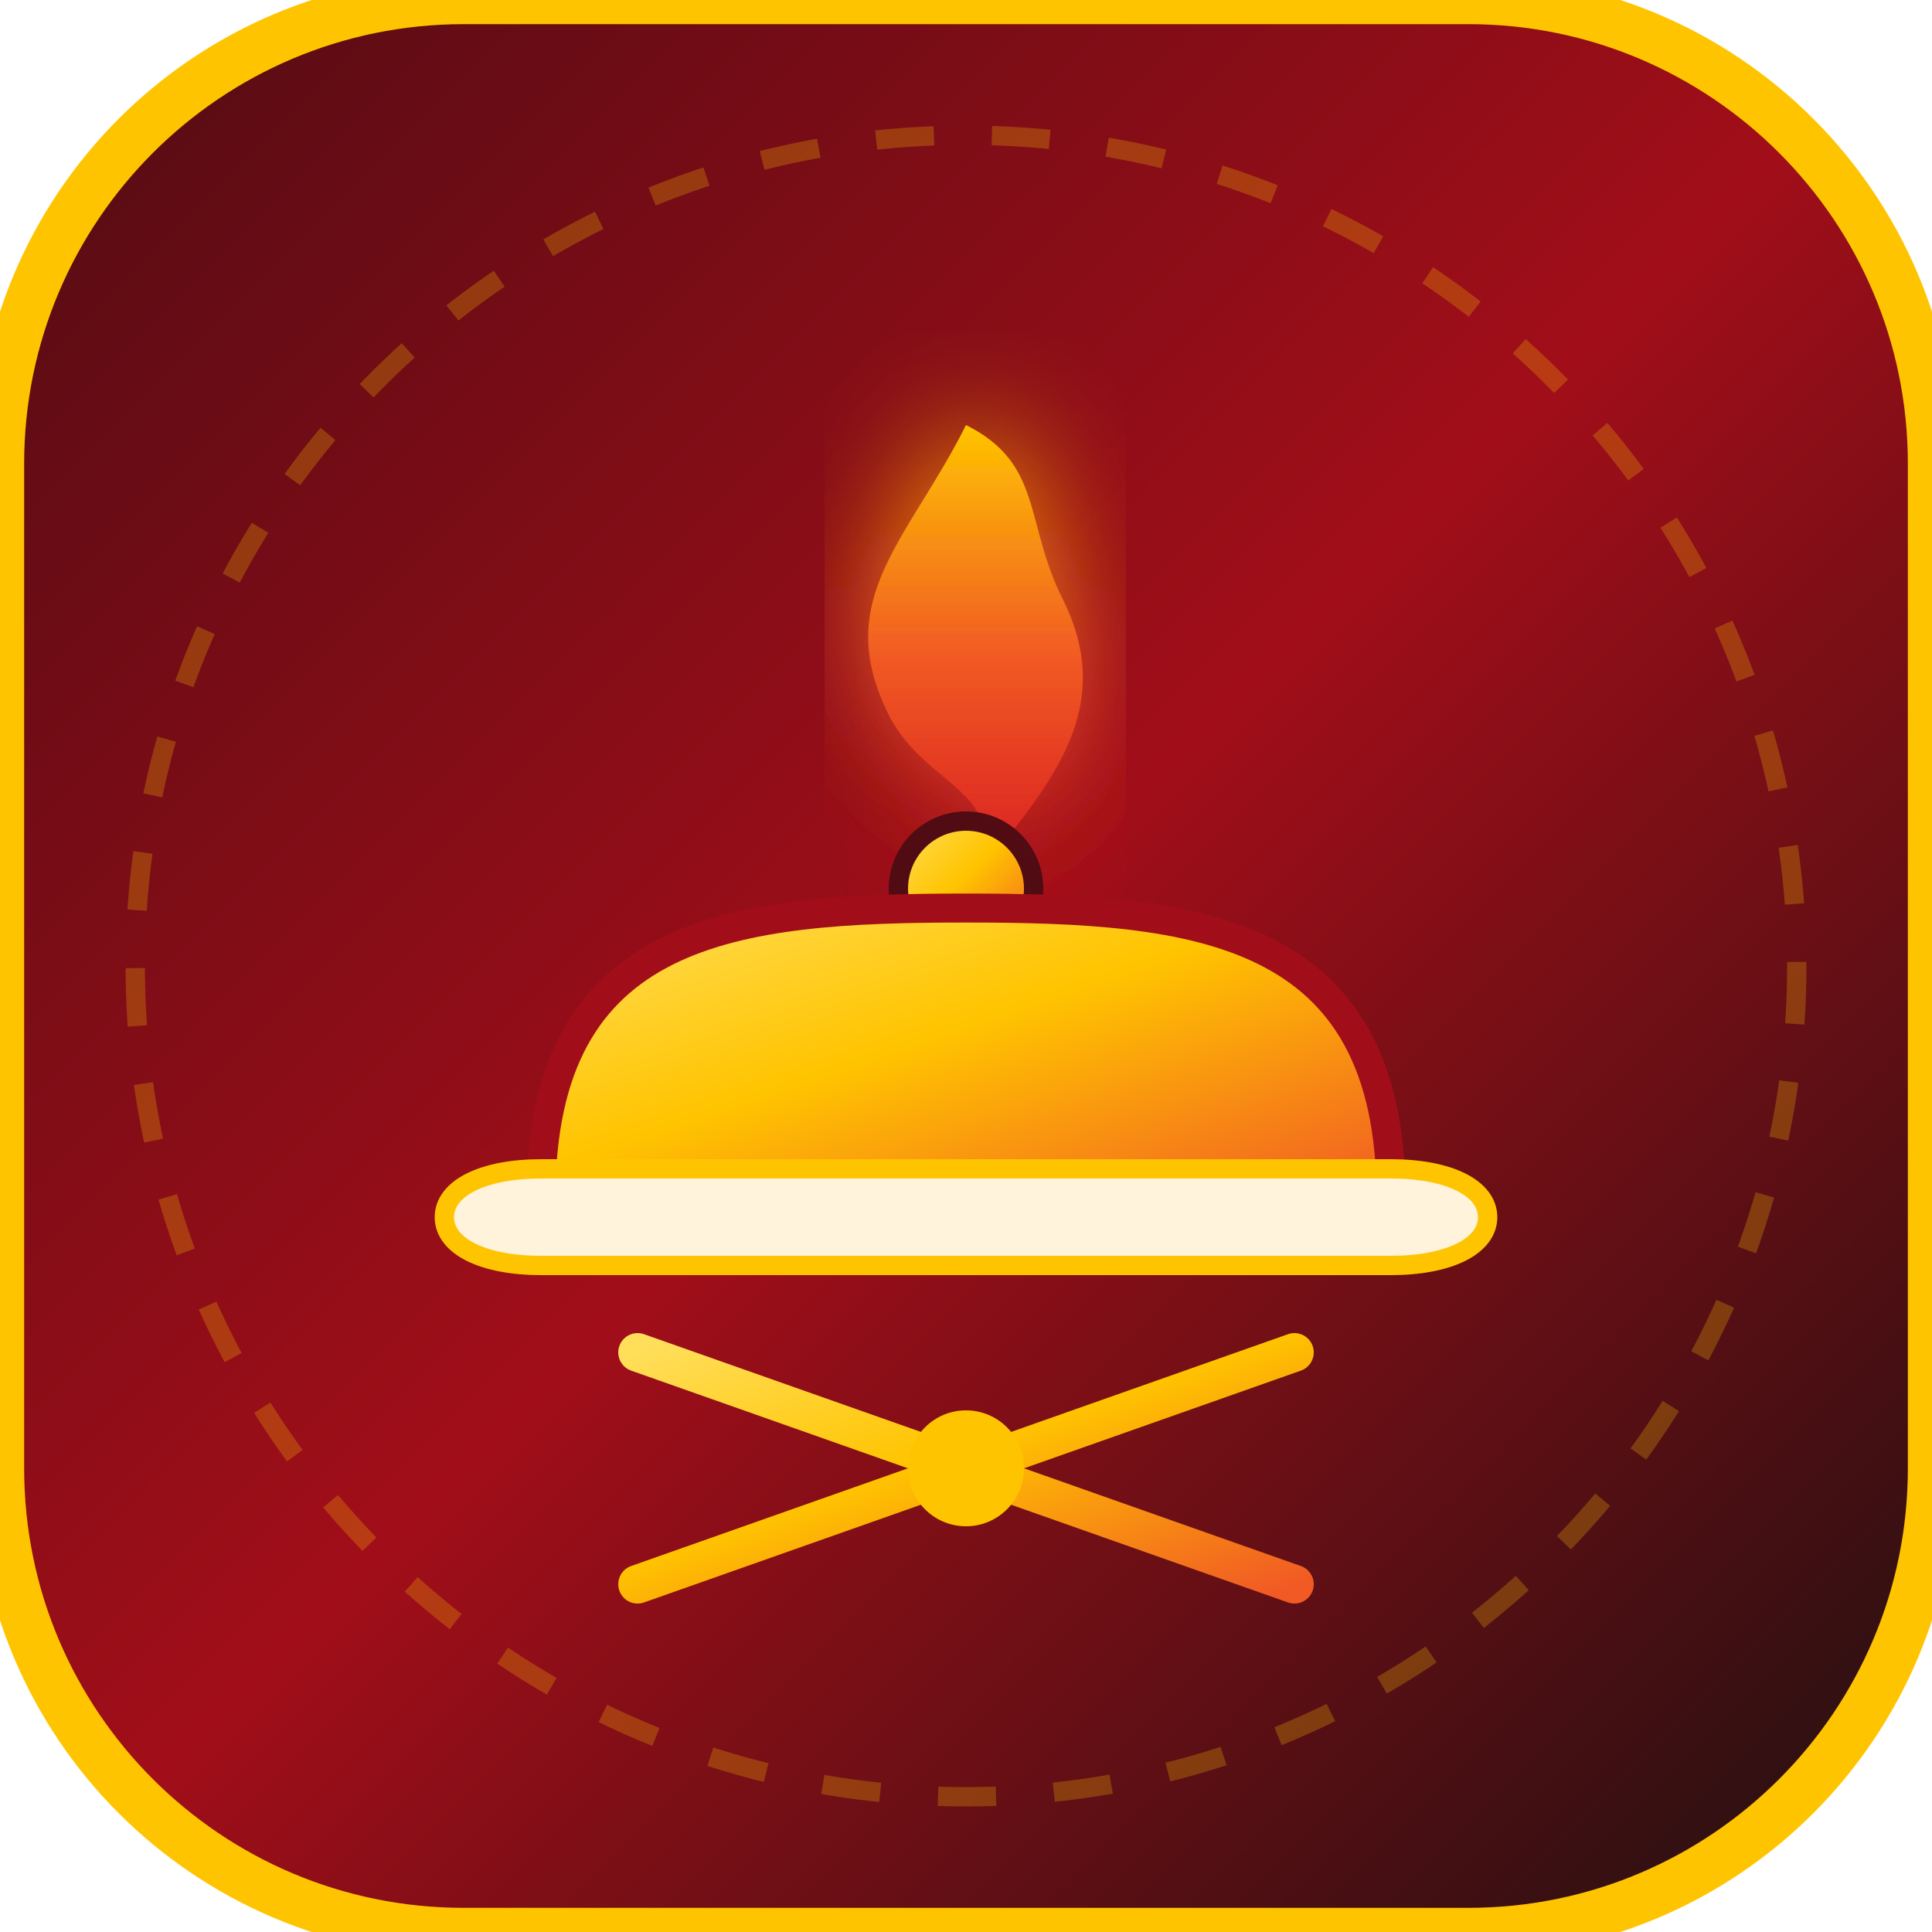
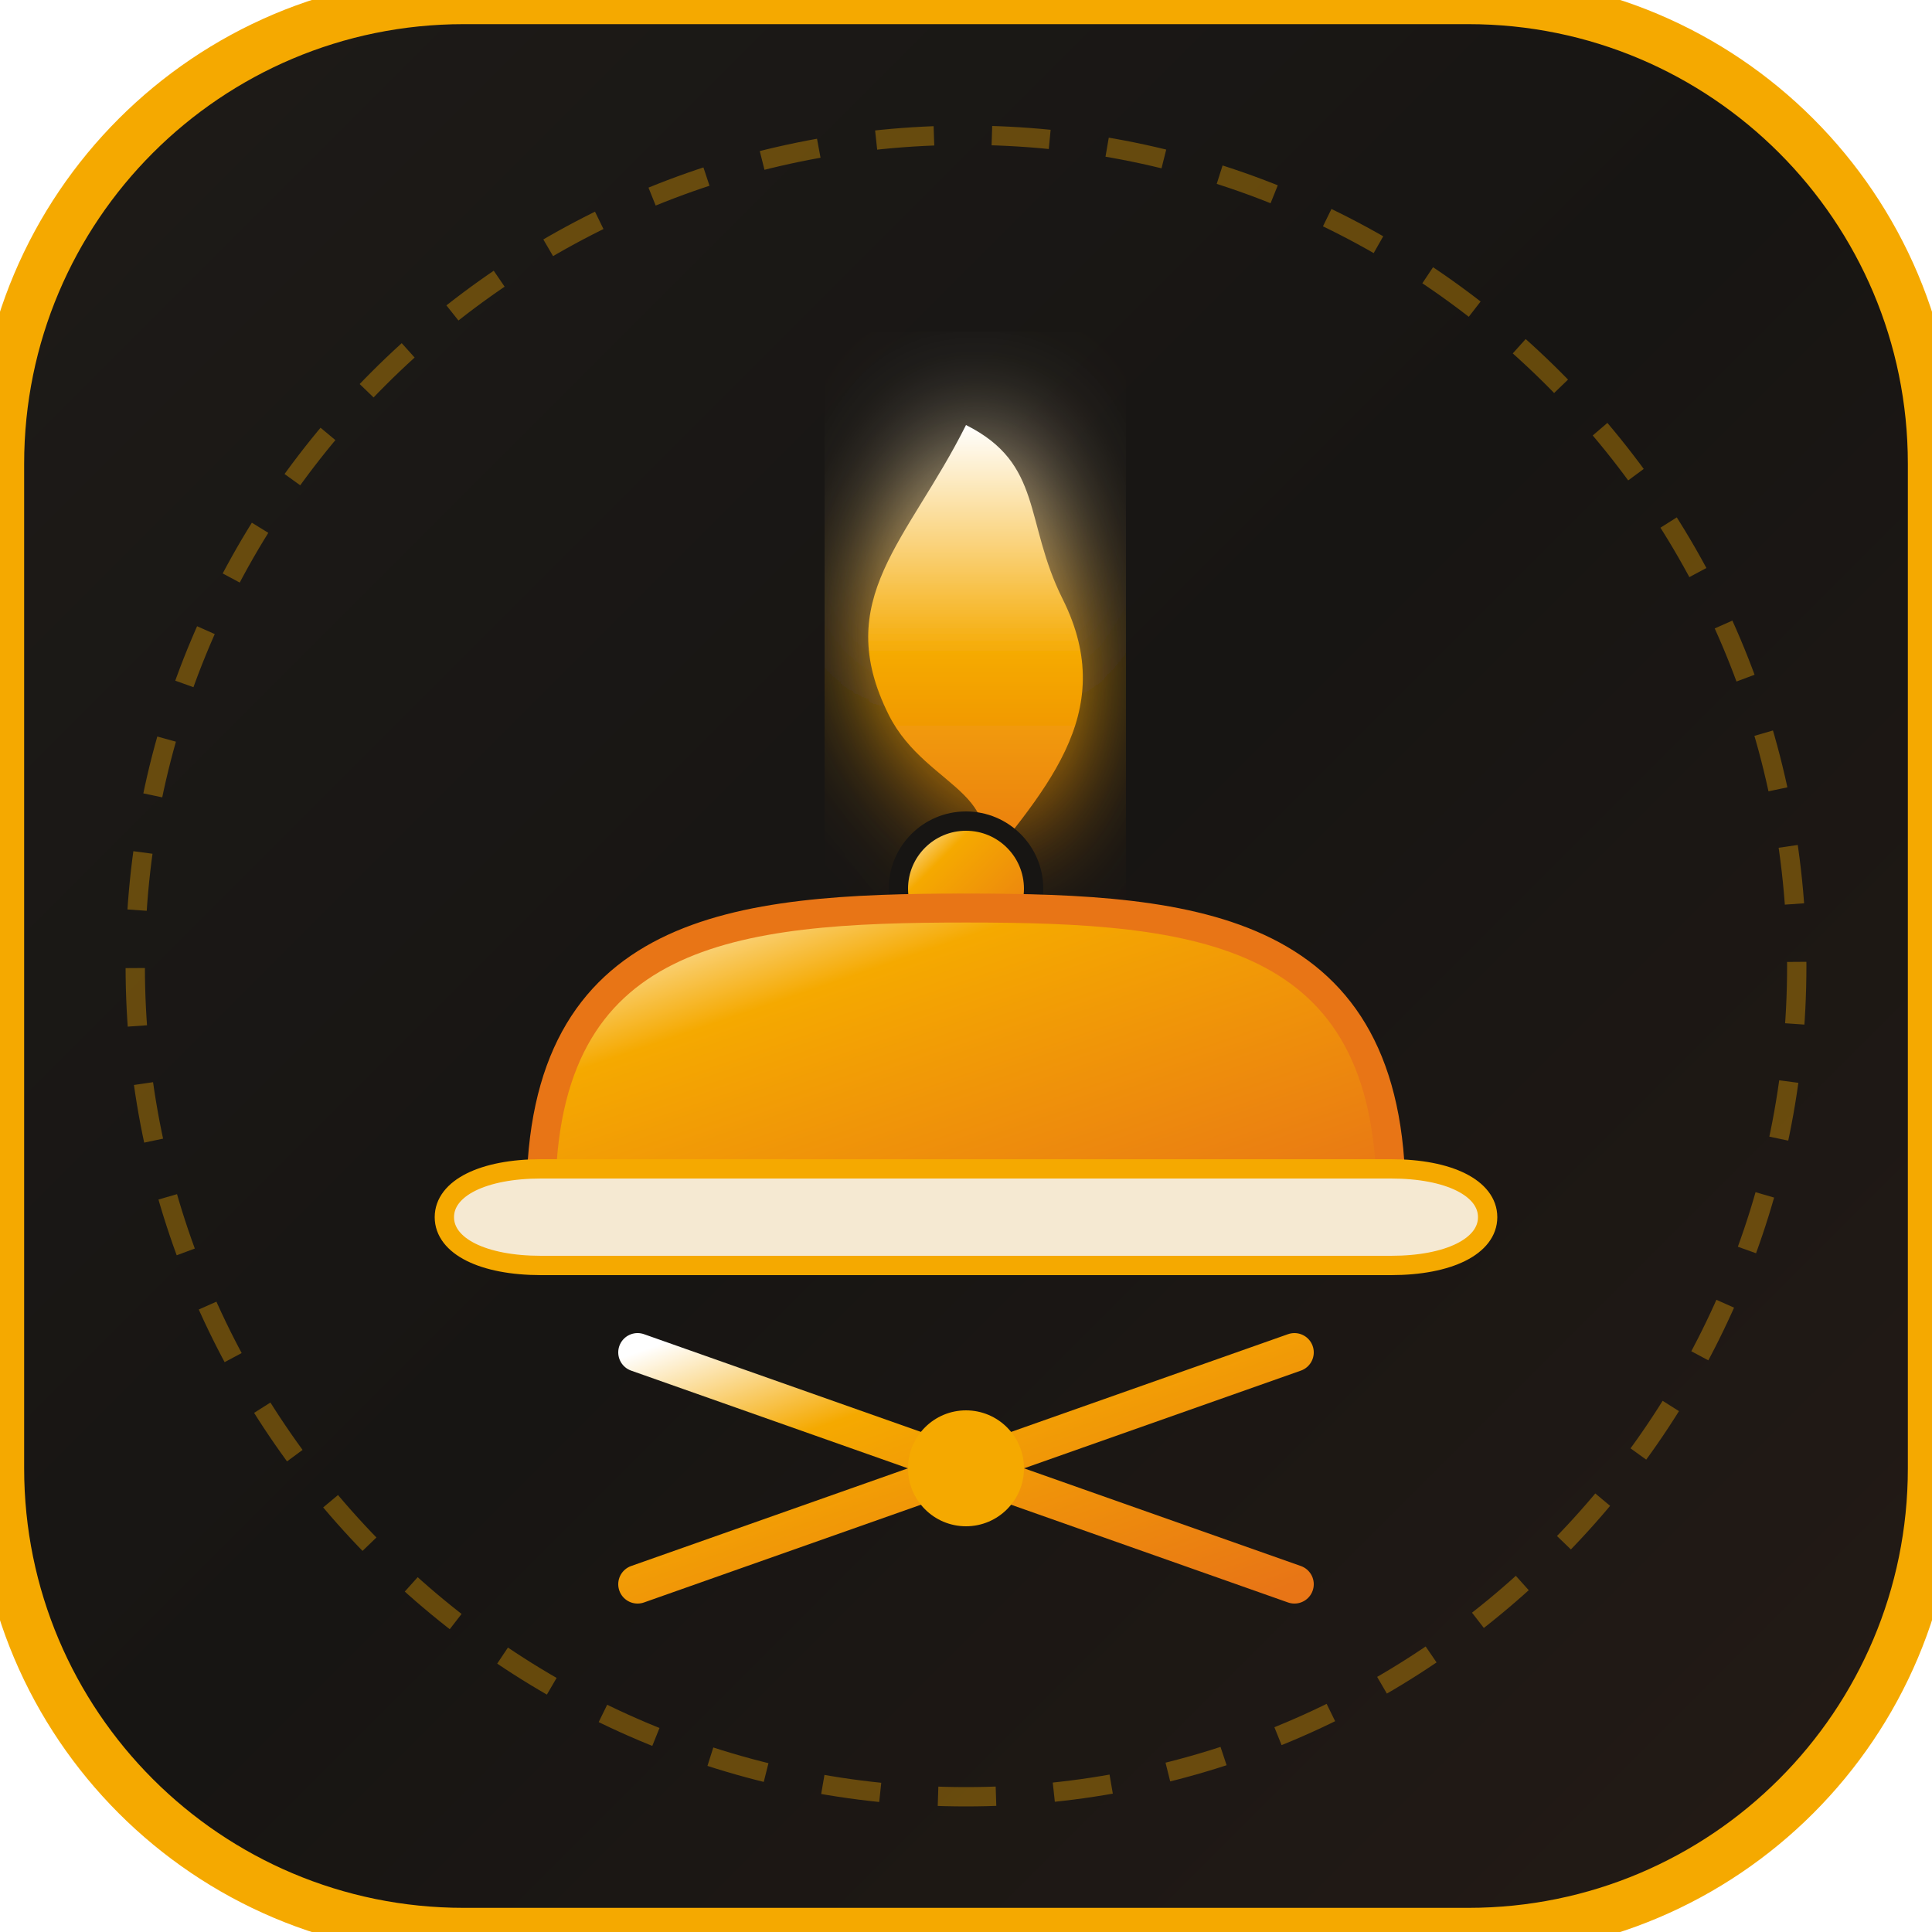
<svg xmlns="http://www.w3.org/2000/svg" viewBox="0 0 100 100">
  <defs>
    <linearGradient id="favBg" x1="0%" y1="0%" x2="100%" y2="100%">
-       <stop offset="0%" stop-color="#500B13" />
-       <stop offset="50%" stop-color="#A10E19" />
-       <stop offset="100%" stop-color="#1C1010" />
+       <stop offset="0%" stop-color="#1E1B18" />
+       <stop offset="50%" stop-color="#171513" />
+       <stop offset="100%" stop-color="#241B16" />
    </linearGradient>
    <linearGradient id="favGold" x1="0%" y1="0%" x2="100%" y2="100%">
-       <stop offset="0%" stop-color="#FFDE59" />
-       <stop offset="45%" stop-color="#FFC400" />
-       <stop offset="100%" stop-color="#F15A24" />
+       <stop offset="0%" stop-color="#FFFFFF" />
+       <stop offset="30%" stop-color="#F5A900" />
+       <stop offset="100%" stop-color="#E87516" />
    </linearGradient>
    <linearGradient id="favFlame" x1="0%" y1="100%" x2="0%" y2="0%">
-       <stop offset="0%" stop-color="#D71920" />
-       <stop offset="50%" stop-color="#F15A24" />
-       <stop offset="100%" stop-color="#FFC400" />
+       <stop offset="0%" stop-color="#E87516" />
+       <stop offset="50%" stop-color="#F5A900" />
+       <stop offset="100%" stop-color="#FFFFFF" />
    </linearGradient>
    <filter id="glow" x="-20%" y="-20%" width="140%" height="140%">
      <feGaussianBlur stdDeviation="3" result="blur" />
      <feComposite in="SourceGraphic" in2="blur" operator="over" />
    </filter>
  </defs>
-   <rect width="100" height="100" rx="24" fill="url(#favBg)" stroke="#FFC400" stroke-width="2.5" />
-   <circle cx="50" cy="50" r="43" fill="none" stroke="rgba(255, 196, 0, 0.25)" stroke-width="1" stroke-dasharray="3,3" />
+   <rect width="100" height="100" rx="24" fill="url(#favBg)" stroke="#F5A900" stroke-width="2.5" />
+   <circle cx="50" cy="50" r="43" fill="none" stroke="rgba(245, 169, 0, 0.35)" stroke-width="1" stroke-dasharray="3,3" />
  <g transform="translate(0, 4)">
    <path d="M 50 18 C 47 24 43 27 46 33 C 48 37 53 37 50 42 C 54 37 58 33 55 27 C 53 23 54 20 50 18 Z" fill="url(#favFlame)" filter="url(#glow)" />
-     <circle cx="50" cy="42" r="3.5" fill="url(#favGold)" stroke="#500B13" stroke-width="1" />
-     <path d="M 28 58 C 28 44 38 43 50 43 C 62 43 72 44 72 58 Z" fill="url(#favGold)" stroke="#A10E19" stroke-width="1.5" />
-     <path d="M 23 59 C 23 57.5 25 56.5 28 56.5 L 72 56.5 C 75 56.5 77 57.5 77 59 C 77 60.5 75 61.5 72 61.5 L 28 61.5 C 25 61.5 23 60.5 23 59 Z" fill="#FFF3DC" stroke="#FFC400" stroke-width="1" />
+     <circle cx="50" cy="42" r="3.5" fill="url(#favGold)" stroke="#171513" stroke-width="1" />
+     <path d="M 28 58 C 28 44 38 43 50 43 C 62 43 72 44 72 58 Z" fill="url(#favGold)" stroke="#E87516" stroke-width="1.5" />
+     <path d="M 23 59 C 23 57.5 25 56.5 28 56.5 L 72 56.5 C 75 56.5 77 57.5 77 59 C 77 60.5 75 61.5 72 61.5 L 28 61.5 C 25 61.5 23 60.5 23 59 Z" fill="#F5E9D2" stroke="#F5A900" stroke-width="1" />
    <path d="M 33 66 L 67 78 M 67 66 L 33 78" stroke="url(#favGold)" stroke-width="2" stroke-linecap="round" />
-     <circle cx="50" cy="72" r="3" fill="#FFC400" />
+     <circle cx="50" cy="72" r="3" fill="#F5A900" />
  </g>
</svg>
